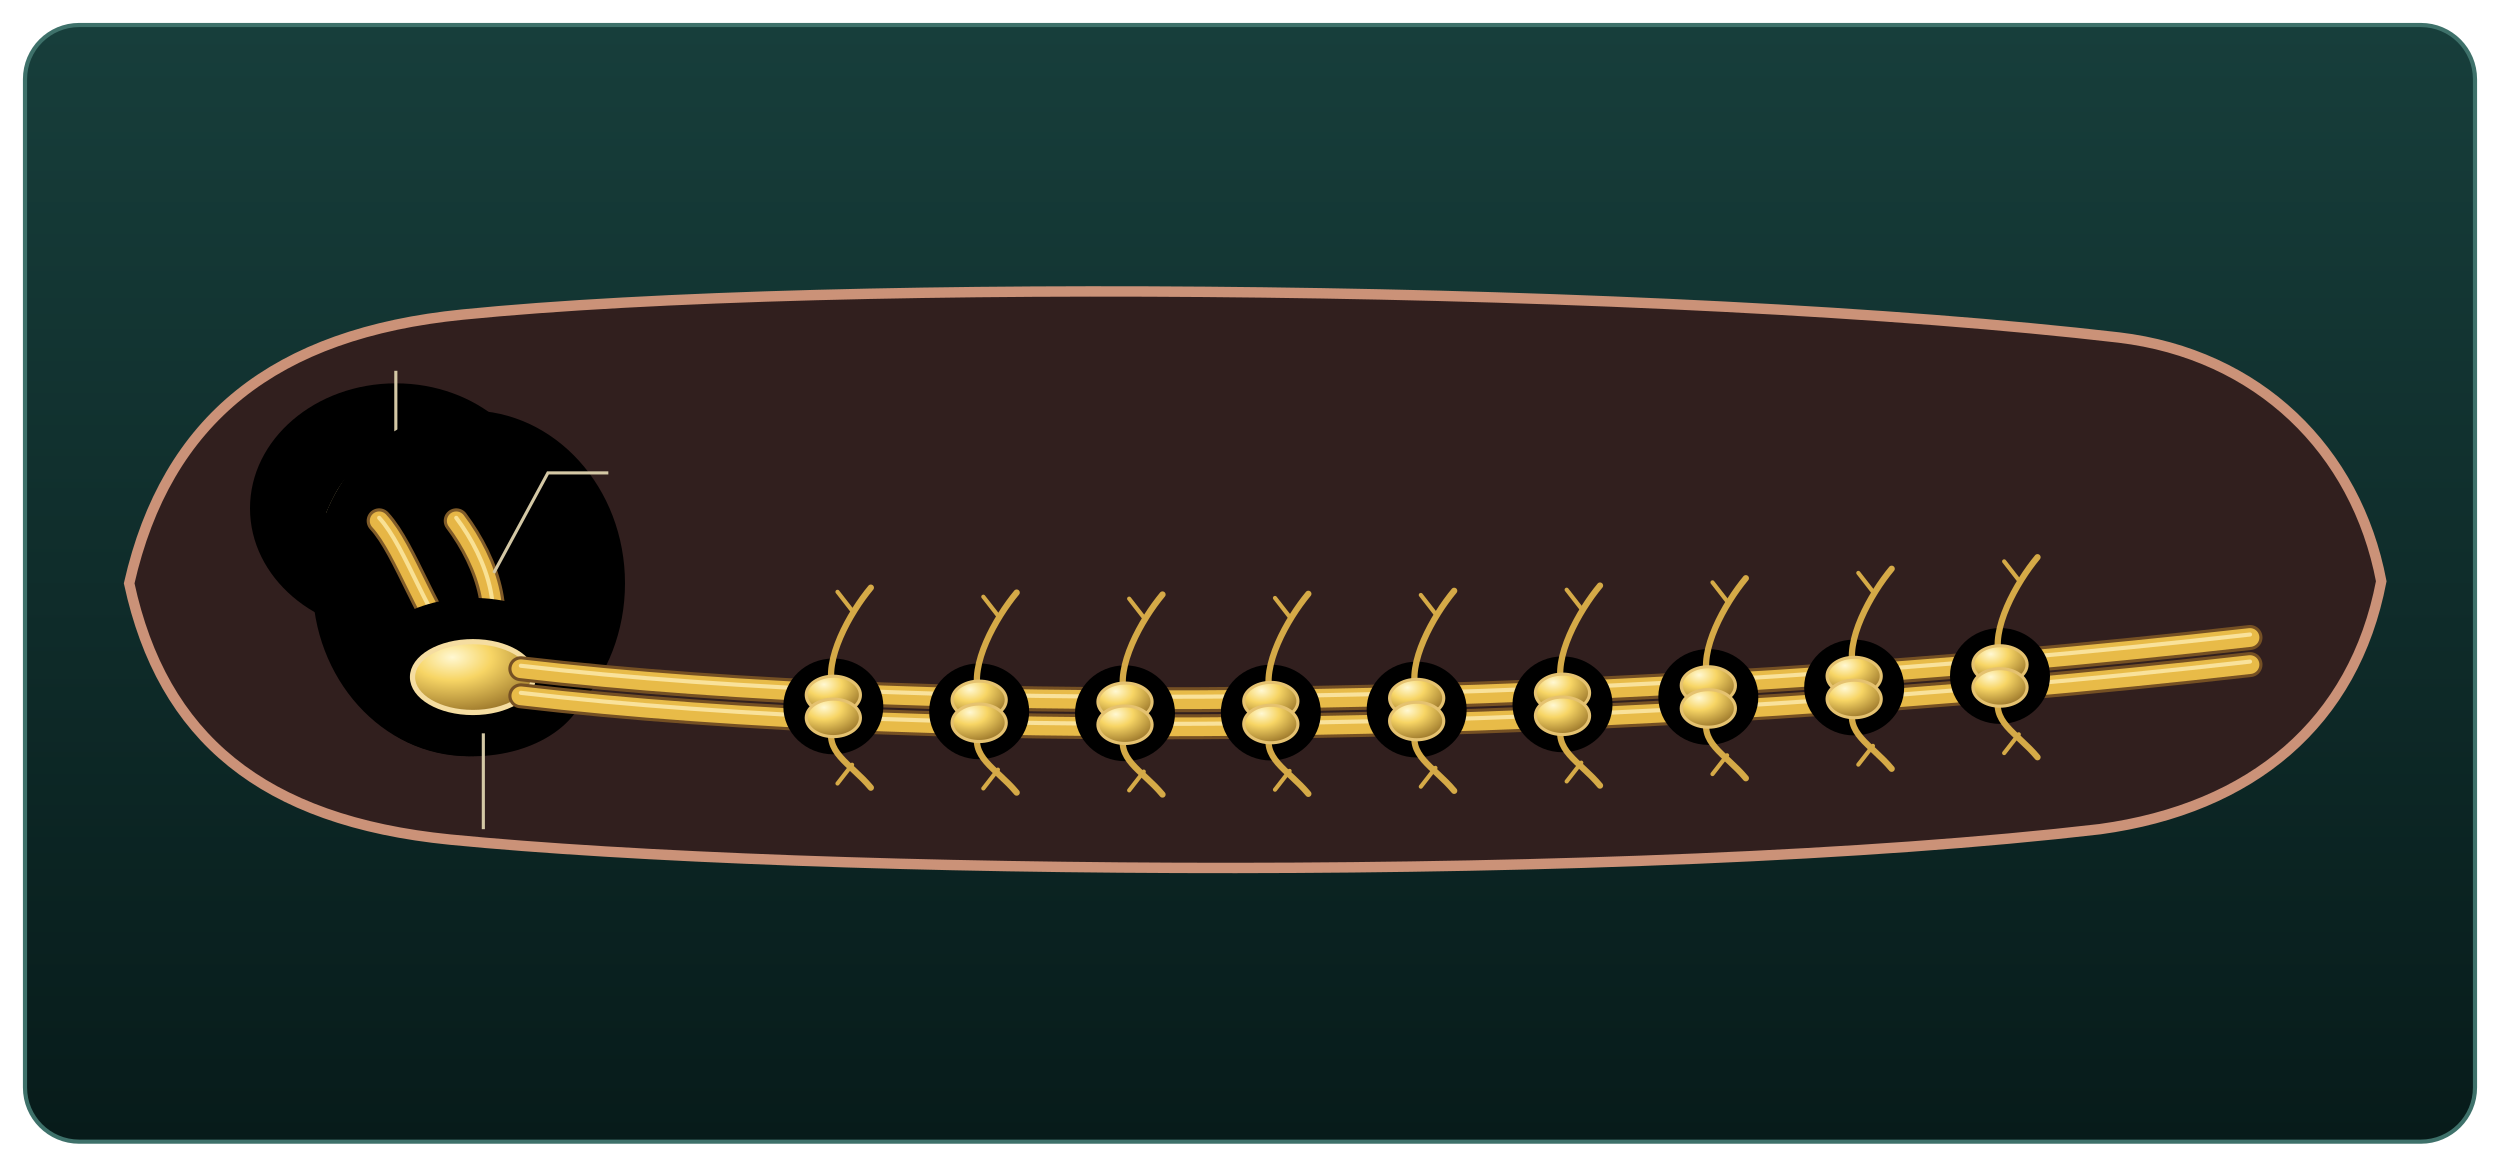
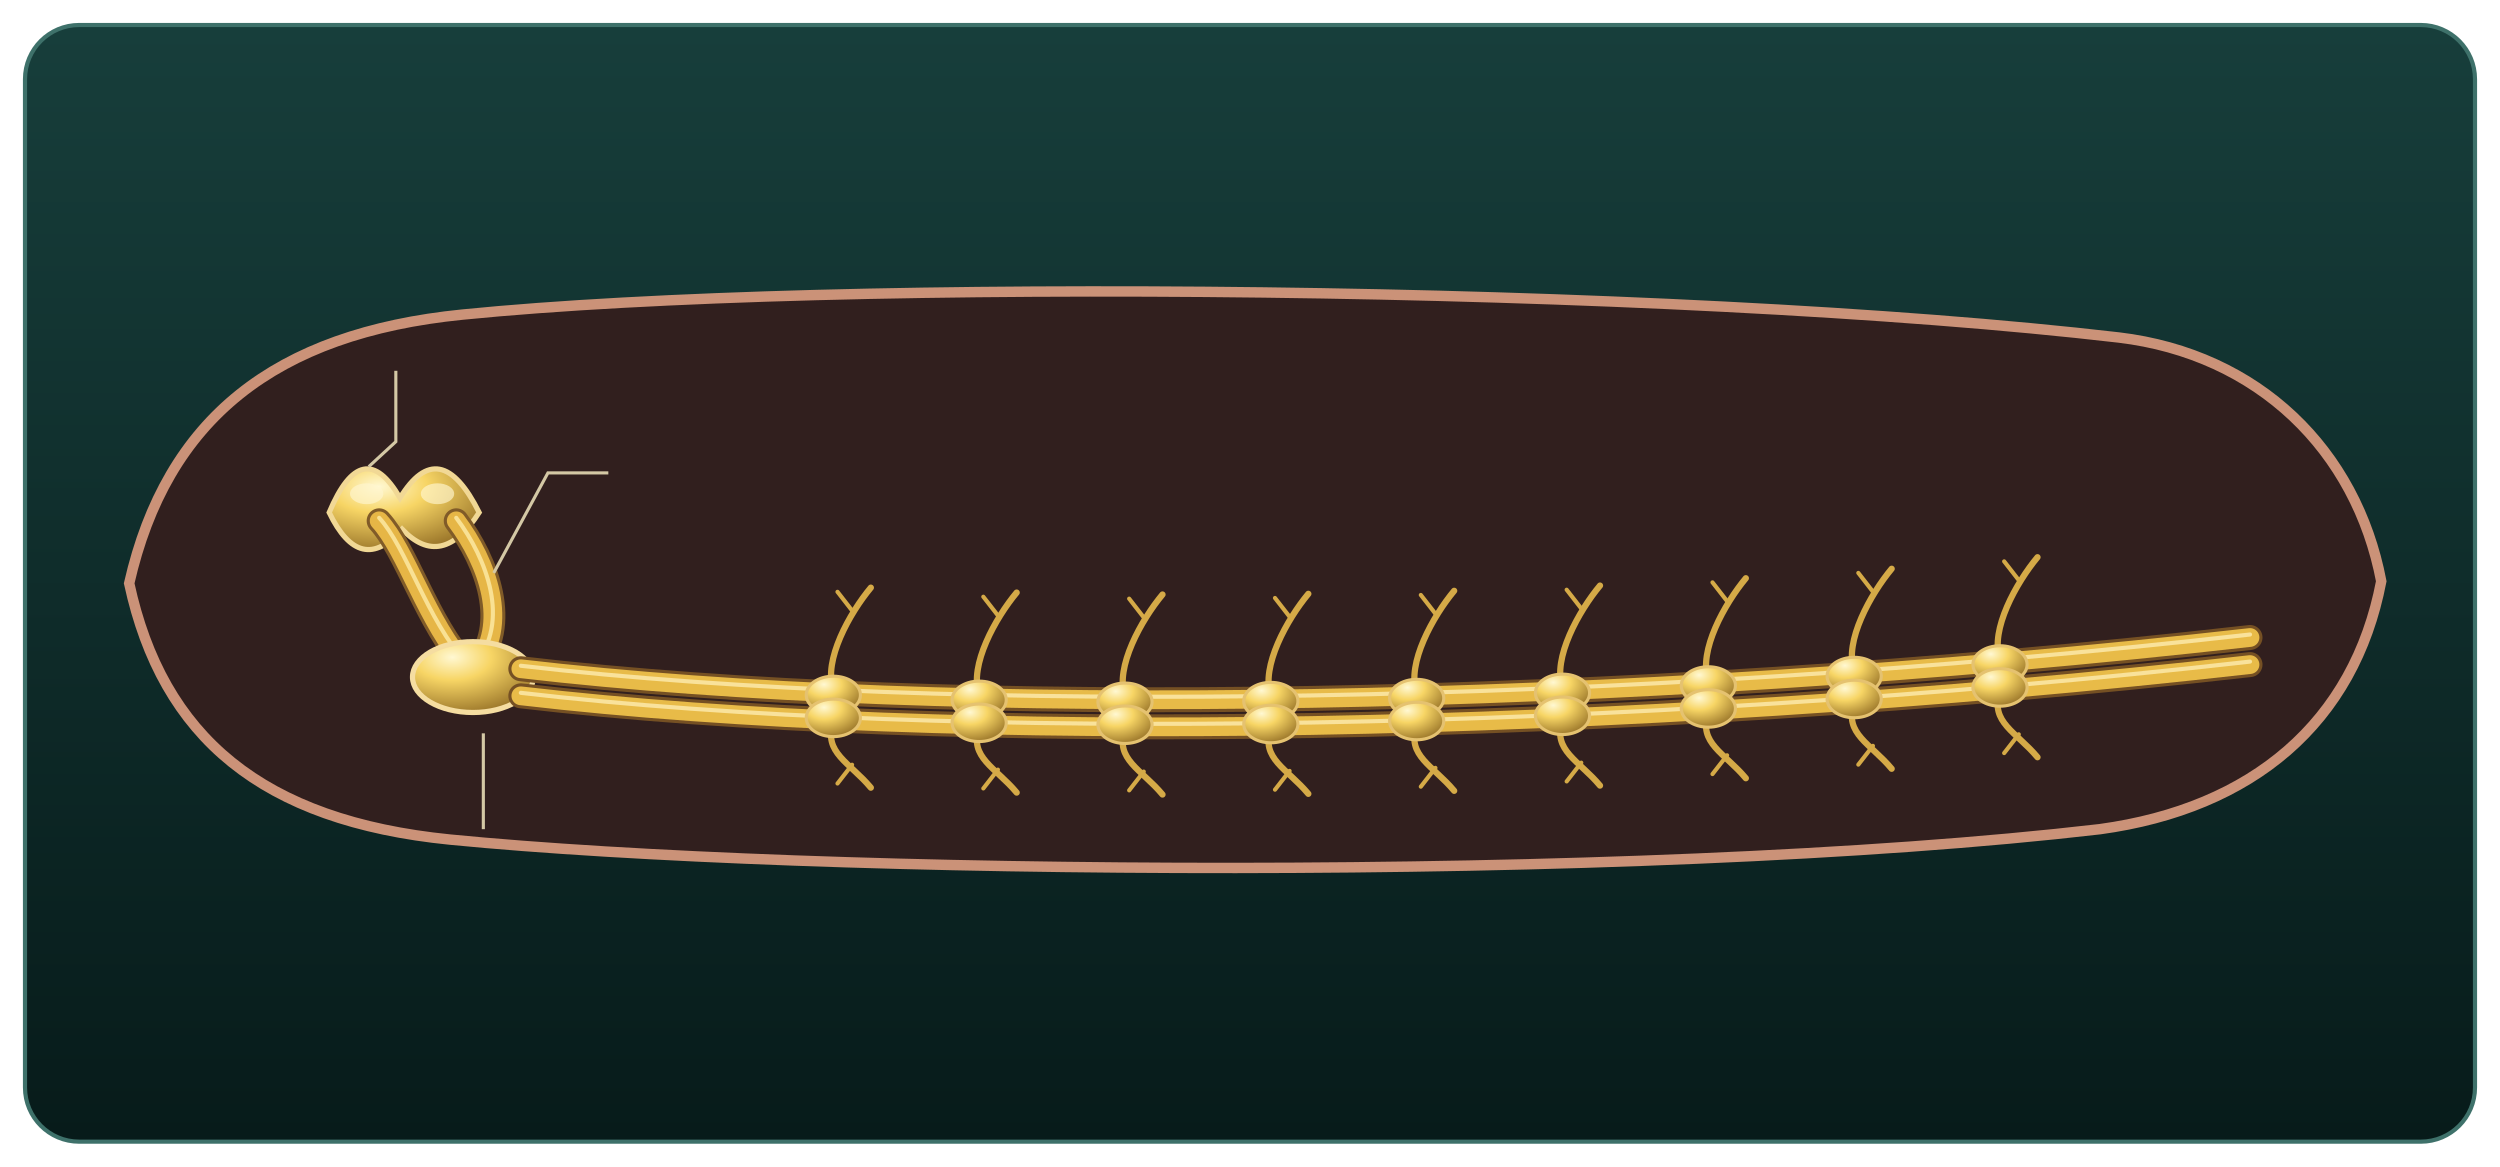
<svg xmlns="http://www.w3.org/2000/svg" viewBox="0 0 1200 560" preserveAspectRatio="xMidYMid meet">
+   <style>.hit{display:none}.target-ring,.selection-ring{display:none}</style>
  <defs>
    <linearGradient id="trayGrad" x1="0" y1="0" x2="0" y2="1">
      <stop stop-color="#173e3b" />
      <stop offset="1" stop-color="#071b1a" />
    </linearGradient>
    <linearGradient id="skinGrad" x1="0" y1="0" x2="0" y2="1">
      <stop stop-color="#b87f69" />
      <stop offset=".42" stop-color="#8b5b4b" />
      <stop offset="1" stop-color="#593c35" />
    </linearGradient>
    <linearGradient id="gutGrad" x1="0" y1="0" x2="0" y2="1">
      <stop stop-color="#ffd0aa" />
      <stop offset=".5" stop-color="#d37e66" />
      <stop offset="1" stop-color="#7e3d3f" />
    </linearGradient>
    <linearGradient id="gutLight" x1="0" y1="0" x2="0" y2="1">
      <stop stop-color="#ffe4bb" />
      <stop offset="1" stop-color="#c67c57" />
    </linearGradient>
    <radialGradient id="gizzardGrad">
      <stop stop-color="#f4c099" />
      <stop offset=".58" stop-color="#b36454" />
      <stop offset="1" stop-color="#683940" />
    </radialGradient>
    <linearGradient id="vesselGrad" x1="0" y1="0" x2="1" y2="0">
      <stop stop-color="#8e1e34" />
      <stop offset=".45" stop-color="#ff6670" />
      <stop offset="1" stop-color="#8e1e34" />
    </linearGradient>
    <radialGradient id="reproGrad">
      <stop stop-color="#f3c8ff" />
      <stop offset=".7" stop-color="#a958c6" />
      <stop offset="1" stop-color="#54295f" />
    </radialGradient>
    <filter id="soft">
      <feGaussianBlur stdDeviation="5" />
    </filter>
    <marker id="arrowRed" markerWidth="8" markerHeight="8" refX="6" refY="3" orient="auto">
      <path d="M0 0L6 3L0 6Z" fill="#ff8991" />
    </marker>
    <marker id="arrowBlue" markerWidth="8" markerHeight="8" refX="6" refY="3" orient="auto">
      <path d="M0 0L6 3L0 6Z" fill="#7bd8ff" />
    </marker>
    <filter id="organicTexture" x="-20%" y="-20%" width="140%" height="140%">
      <feTurbulence type="fractalNoise" baseFrequency="0.012 0.09" numOctaves="4" seed="7" result="grain" />
      <feColorMatrix in="grain" type="matrix" values="0 0 0 0 0  0 0 0 0 0  0 0 0 0 0  0.85 0.85 0.85 0 0" result="grainAlpha" />
      <feComposite in="grainAlpha" in2="SourceGraphic" operator="in" />
    </filter>
    <filter id="fineGrain" x="-20%" y="-20%" width="140%" height="140%">
      <feTurbulence type="fractalNoise" baseFrequency="0.35" numOctaves="2" seed="3" result="fine" />
      <feColorMatrix in="fine" type="matrix" values="0 0 0 0 0  0 0 0 0 0  0 0 0 0 0  0.5 0.5 0.5 0 0" result="fineAlpha" />
      <feComposite in="fineAlpha" in2="SourceGraphic" operator="in" />
    </filter>
    <radialGradient id="glossHi" cx="34%" cy="20%" r="60%">
      <stop offset="0" stop-color="#fff" stop-opacity=".55" />
      <stop offset=".45" stop-color="#fff" stop-opacity=".1" />
      <stop offset="1" stop-color="#fff" stop-opacity="0" />
    </radialGradient>
    <radialGradient id="glossHiSmall" cx="30%" cy="22%" r="70%">
      <stop offset="0" stop-color="#fff" stop-opacity=".7" />
      <stop offset="1" stop-color="#fff" stop-opacity="0" />
    </radialGradient>
    <linearGradient id="skinGrad2" x1="0" y1="0" x2="0" y2="1">
      <stop stop-color="#c68a70" offset="0" />
      <stop offset=".18" stop-color="#a8664f" />
      <stop offset=".5" stop-color="#7d4438" />
      <stop offset=".78" stop-color="#5a352f" />
      <stop offset="1" stop-color="#3c211f" />
    </linearGradient>
    <radialGradient id="fleshGlow" cx="50%" cy="35%" r="65%">
      <stop offset="0" stop-color="#ffe0c8" stop-opacity=".5" />
      <stop offset="1" stop-color="#ffe0c8" stop-opacity="0" />
    </radialGradient>
    <clipPath id="externalClip">
      <path d="M65 280 C88 227 136 190 220 186 C470 180 841 183 1050 208 C1112 217 1140 245 1145 280 C1138 324 1095 350 1044 358 C784 384 420 377 218 374 C133 371 87 330 65 280 Z" />
    </clipPath>
    <linearGradient id="caecumPolish" x1="0" y1="0" x2="0" y2="1">
      <stop offset="0" stop-color="#ffe1b5" />
      <stop offset="0.33" stop-color="#efb082" />
      <stop offset="0.68" stop-color="#bb715f" />
      <stop offset="1" stop-color="#663940" />
    </linearGradient>
    <linearGradient id="nervePolish" x1="0" y1="0" x2="0" y2="1">
      <stop offset="0" stop-color="#fff3c1" />
      <stop offset="0.28" stop-color="#ffe179" />
      <stop offset="0.65" stop-color="#d8a43a" />
      <stop offset="1" stop-color="#805424" />
    </linearGradient>
    <linearGradient id="epidermisPolish" x1="0" y1="0" x2="0" y2="1">
      <stop offset="0" stop-color="#f8ccad" />
      <stop offset="0.4" stop-color="#d99c80" />
      <stop offset="1" stop-color="#8f594f" />
    </linearGradient>
    <linearGradient id="skinDepthPolish" x1="0" y1="0" x2="0" y2="1">
      <stop offset="0" stop-color="#b77d6c" />
      <stop offset="0.55" stop-color="#734e48" />
      <stop offset="1" stop-color="#382e32" />
    </linearGradient>
    <linearGradient id="mucusPolish" x1="0" y1="0" x2="0" y2="1">
      <stop offset="0" stop-color="#e6fcff" />
      <stop offset="0.28" stop-color="#ade4e5" />
      <stop offset="1" stop-color="#487f89" />
    </linearGradient>
    <radialGradient id="ganglionPolish" cx=".33" cy=".22" r=".85">
      <stop offset="0" stop-color="#fff8d2" />
      <stop offset="0.38" stop-color="#f7d565" />
      <stop offset="1" stop-color="#957026" />
    </radialGradient>
    <marker id="arrowGasIn" markerWidth="12" markerHeight="12" refX="10" refY="6" orient="auto" markerUnits="userSpaceOnUse">
      <path d="M0 0L12 6L0 12Z" fill="#85e2ff" />
    </marker>
    <marker id="arrowGasOut" markerWidth="12" markerHeight="12" refX="10" refY="6" orient="auto" markerUnits="userSpaceOnUse">
      <path d="M0 0L12 6L0 12Z" fill="#ffb0b7" />
    </marker>
  </defs>
  <rect x="12" y="12" width="1176" height="536" rx="26" fill="url(#trayGrad)" stroke="#3e716a" stroke-width="2" />
  <path id="bodyBase" d="M62 280C80 201 132 160 222 151C402 133 802 137 1017 162C1084 170 1131 216 1143 279C1130 347 1081 388 1008 398C785 424 389 420 216 403C126 394 78 354 62 280Z" fill="#311f1e" stroke="#cb9278" stroke-width="5" />
  <g id="layer-nervous" class="layer">
    <g pointer-events="none" />
    <g class="svg-structure" data-structure="cerebral-ganglia">
      <ellipse class="hit" cx="190" cy="244" rx="70" ry="60" />
      <path d="M158 246q16-38 34-7q19-31 38 7q-18 28-37 8q-20 23-35-8Z" fill="url(#ganglionPolish)" stroke="#f1d895" stroke-width="2.5" />
      <ellipse cx="210" cy="237" rx="8" ry="5" fill="#fff6d0" opacity=".65" pointer-events="none" class="surface-detail" />
      <ellipse cx="176" cy="237" rx="8" ry="5" fill="#fff6d0" opacity=".65" pointer-events="none" class="surface-detail" />
      <path d="M190 178 L190 212 L177 224" fill="none" stroke="#d4c8a5" stroke-width="1.5" pointer-events="none" class="surface-detail" />
    </g>
    <g class="svg-structure" data-structure="circum-pharyngeal-connectives">
      <ellipse class="hit" cx="225" cy="280" rx="75" ry="83" />
      <path d="M182 250C195 264 205 299 224 320M219 250C234 270 245 300 228 320" fill="none" stroke="#805b28" stroke-width="12" stroke-linecap="round" stroke-linejoin="round" pointer-events="none" class="surface-detail" />
      <path d="M182 250C195 264 205 299 224 320M219 250C234 270 245 300 228 320" fill="none" stroke="#e6b646" stroke-width="9" stroke-linecap="round" stroke-linejoin="round" />
      <path d="M182 250C195 264 205 299 224 320M219 250C234 270 245 300 228 320" fill="none" stroke="#fff0af" stroke-width="1.98" stroke-linecap="round" stroke-linejoin="round" opacity=".74" transform="translate(0 -1.44)" pointer-events="none" class="surface-detail" />
      <path d="M292 227 L263 227 L237 275" fill="none" stroke="#d4c8a5" stroke-width="1.5" pointer-events="none" class="surface-detail" />
    </g>
    <g class="svg-structure" data-structure="subpharyngeal-ganglion">
      <ellipse class="hit" cx="227" cy="325" rx="55" ry="38" />
      <ellipse cx="227" cy="325" rx="29" ry="17" fill="url(#ganglionPolish)" stroke="#f5dda1" stroke-width="2.5" />
      <path d="M232 398 L232 352" fill="none" stroke="#d4c8a5" stroke-width="1.5" pointer-events="none" class="surface-detail" />
    </g>
    <g class="svg-structure" data-structure="ventral-nerve-cord">
      <path class="hit" d="M250 325C468 351 830 340 1080 310" fill="none" stroke="transparent" stroke-width="35" />
      <path d="M250 321 C455 345 780 340 1080 306" fill="none" stroke="#755023" stroke-width="12.0" stroke-linecap="round" stroke-linejoin="round" pointer-events="none" class="surface-detail" />
      <path d="M250 321 C455 345 780 340 1080 306" fill="none" stroke="#e8bb48" stroke-width="9.0" stroke-linecap="round" stroke-linejoin="round" />
      <path d="M250 321 C455 345 780 340 1080 306" fill="none" stroke="#fff0b7" stroke-width="1.98" stroke-linecap="round" stroke-linejoin="round" opacity=".74" transform="translate(0 -1.44)" pointer-events="none" class="surface-detail" />
      <path d="M250 334 C455 358 780 353 1080 319" fill="none" stroke="#755023" stroke-width="12.0" stroke-linecap="round" stroke-linejoin="round" pointer-events="none" class="surface-detail" />
      <path d="M250 334 C455 358 780 353 1080 319" fill="none" stroke="#e8bb48" stroke-width="9.0" stroke-linecap="round" stroke-linejoin="round" />
      <path d="M250 334 C455 358 780 353 1080 319" fill="none" stroke="#fff0b7" stroke-width="1.98" stroke-linecap="round" stroke-linejoin="round" opacity=".74" transform="translate(0 -1.44)" pointer-events="none" class="surface-detail" />
    </g>
    <g class="svg-structure" data-structure="segmental-ganglia">
      <ellipse cx="960" cy="324.47" rx="24" ry="23" class="hit" />
      <ellipse cx="890" cy="330.01" rx="24" ry="23" class="hit" />
      <ellipse cx="820" cy="334.55" rx="24" ry="23" class="hit" />
      <ellipse cx="750" cy="338.08" rx="24" ry="23" class="hit" />
      <ellipse cx="680" cy="340.59" rx="24" ry="23" class="hit" />
      <ellipse cx="610" cy="342.04" rx="24" ry="23" class="hit" />
      <ellipse cx="540" cy="342.37" rx="24" ry="23" class="hit" />
      <ellipse cx="470" cy="341.44" rx="24" ry="23" class="hit" />
      <ellipse cx="400" cy="339.08" rx="24" ry="23" class="hit" />
      <path d="M400 331.08 C395 317.08 408 294.08 418 282.08" fill="none" stroke="#d5aa47" stroke-width="3" stroke-linecap="round" />
      <path d="M409 293.08 L402 284.08" fill="none" stroke="#d5aa47" stroke-width="2" stroke-linecap="round" />
      <path d="M400 347.08 C395 361.08 408 366.08 418 378.08" fill="none" stroke="#d5aa47" stroke-width="3" stroke-linecap="round" />
      <path d="M409 367.08 L402 376.08" fill="none" stroke="#d5aa47" stroke-width="2" stroke-linecap="round" />
      <ellipse cx="400" cy="333.58" rx="13" ry="9" fill="url(#ganglionPolish)" stroke="#e5c270" stroke-width="1.5" />
      <ellipse cx="400" cy="344.58" rx="13" ry="9" fill="url(#ganglionPolish)" stroke="#e5c270" stroke-width="1.5" />
      <path d="M470 333.44 C465 319.44 478 296.44 488 284.44" fill="none" stroke="#d5aa47" stroke-width="3" stroke-linecap="round" />
      <path d="M479 295.44 L472 286.44" fill="none" stroke="#d5aa47" stroke-width="2" stroke-linecap="round" />
      <path d="M470 349.44 C465 363.44 478 368.44 488 380.44" fill="none" stroke="#d5aa47" stroke-width="3" stroke-linecap="round" />
      <path d="M479 369.44 L472 378.44" fill="none" stroke="#d5aa47" stroke-width="2" stroke-linecap="round" />
      <ellipse cx="470" cy="335.94" rx="13" ry="9" fill="url(#ganglionPolish)" stroke="#e5c270" stroke-width="1.5" />
      <ellipse cx="470" cy="346.94" rx="13" ry="9" fill="url(#ganglionPolish)" stroke="#e5c270" stroke-width="1.5" />
      <path d="M540 334.37 C535 320.37 548 297.37 558 285.37" fill="none" stroke="#d5aa47" stroke-width="3" stroke-linecap="round" />
      <path d="M549 296.37 L542 287.37" fill="none" stroke="#d5aa47" stroke-width="2" stroke-linecap="round" />
      <path d="M540 350.37 C535 364.37 548 369.37 558 381.37" fill="none" stroke="#d5aa47" stroke-width="3" stroke-linecap="round" />
      <path d="M549 370.37 L542 379.37" fill="none" stroke="#d5aa47" stroke-width="2" stroke-linecap="round" />
      <ellipse cx="540" cy="336.87" rx="13" ry="9" fill="url(#ganglionPolish)" stroke="#e5c270" stroke-width="1.5" />
      <ellipse cx="540" cy="347.87" rx="13" ry="9" fill="url(#ganglionPolish)" stroke="#e5c270" stroke-width="1.5" />
      <path d="M610 334.04 C605 320.04 618 297.04 628 285.04" fill="none" stroke="#d5aa47" stroke-width="3" stroke-linecap="round" />
      <path d="M619 296.04 L612 287.04" fill="none" stroke="#d5aa47" stroke-width="2" stroke-linecap="round" />
      <path d="M610 350.04 C605 364.04 618 369.04 628 381.04" fill="none" stroke="#d5aa47" stroke-width="3" stroke-linecap="round" />
      <path d="M619 370.04 L612 379.04" fill="none" stroke="#d5aa47" stroke-width="2" stroke-linecap="round" />
      <ellipse cx="610" cy="336.54" rx="13" ry="9" fill="url(#ganglionPolish)" stroke="#e5c270" stroke-width="1.5" />
      <ellipse cx="610" cy="347.54" rx="13" ry="9" fill="url(#ganglionPolish)" stroke="#e5c270" stroke-width="1.5" />
      <path d="M680 332.59 C675 318.59 688 295.59 698 283.59" fill="none" stroke="#d5aa47" stroke-width="3" stroke-linecap="round" />
      <path d="M689 294.59 L682 285.59" fill="none" stroke="#d5aa47" stroke-width="2" stroke-linecap="round" />
      <path d="M680 348.59 C675 362.59 688 367.59 698 379.59" fill="none" stroke="#d5aa47" stroke-width="3" stroke-linecap="round" />
      <path d="M689 368.59 L682 377.59" fill="none" stroke="#d5aa47" stroke-width="2" stroke-linecap="round" />
      <ellipse cx="680" cy="335.09" rx="13" ry="9" fill="url(#ganglionPolish)" stroke="#e5c270" stroke-width="1.5" />
      <ellipse cx="680" cy="346.09" rx="13" ry="9" fill="url(#ganglionPolish)" stroke="#e5c270" stroke-width="1.5" />
      <path d="M750 330.08 C745 316.08 758 293.08 768 281.08" fill="none" stroke="#d5aa47" stroke-width="3" stroke-linecap="round" />
      <path d="M759 292.08 L752 283.08" fill="none" stroke="#d5aa47" stroke-width="2" stroke-linecap="round" />
      <path d="M750 346.08 C745 360.08 758 365.08 768 377.08" fill="none" stroke="#d5aa47" stroke-width="3" stroke-linecap="round" />
      <path d="M759 366.08 L752 375.08" fill="none" stroke="#d5aa47" stroke-width="2" stroke-linecap="round" />
      <ellipse cx="750" cy="332.58" rx="13" ry="9" fill="url(#ganglionPolish)" stroke="#e5c270" stroke-width="1.5" />
      <ellipse cx="750" cy="343.58" rx="13" ry="9" fill="url(#ganglionPolish)" stroke="#e5c270" stroke-width="1.5" />
      <path d="M820 326.55 C815 312.55 828 289.55 838 277.55" fill="none" stroke="#d5aa47" stroke-width="3" stroke-linecap="round" />
      <path d="M829 288.55 L822 279.55" fill="none" stroke="#d5aa47" stroke-width="2" stroke-linecap="round" />
      <path d="M820 342.55 C815 356.55 828 361.55 838 373.55" fill="none" stroke="#d5aa47" stroke-width="3" stroke-linecap="round" />
      <path d="M829 362.55 L822 371.55" fill="none" stroke="#d5aa47" stroke-width="2" stroke-linecap="round" />
      <ellipse cx="820" cy="329.05" rx="13" ry="9" fill="url(#ganglionPolish)" stroke="#e5c270" stroke-width="1.5" />
      <ellipse cx="820" cy="340.05" rx="13" ry="9" fill="url(#ganglionPolish)" stroke="#e5c270" stroke-width="1.5" />
      <path d="M890 322.01 C885 308.01 898 285.01 908 273.01" fill="none" stroke="#d5aa47" stroke-width="3" stroke-linecap="round" />
      <path d="M899 284.01 L892 275.01" fill="none" stroke="#d5aa47" stroke-width="2" stroke-linecap="round" />
      <path d="M890 338.01 C885 352.01 898 357.01 908 369.01" fill="none" stroke="#d5aa47" stroke-width="3" stroke-linecap="round" />
      <path d="M899 358.01 L892 367.01" fill="none" stroke="#d5aa47" stroke-width="2" stroke-linecap="round" />
      <ellipse cx="890" cy="324.51" rx="13" ry="9" fill="url(#ganglionPolish)" stroke="#e5c270" stroke-width="1.5" />
      <ellipse cx="890" cy="335.51" rx="13" ry="9" fill="url(#ganglionPolish)" stroke="#e5c270" stroke-width="1.5" />
      <path d="M960 316.47 C955 302.47 968 279.47 978 267.47" fill="none" stroke="#d5aa47" stroke-width="3" stroke-linecap="round" />
      <path d="M969 278.47 L962 269.47" fill="none" stroke="#d5aa47" stroke-width="2" stroke-linecap="round" />
      <path d="M960 332.47 C955 346.47 968 351.47 978 363.47" fill="none" stroke="#d5aa47" stroke-width="3" stroke-linecap="round" />
      <path d="M969 352.47 L962 361.47" fill="none" stroke="#d5aa47" stroke-width="2" stroke-linecap="round" />
      <ellipse cx="960" cy="318.97" rx="13" ry="9" fill="url(#ganglionPolish)" stroke="#e5c270" stroke-width="1.5" />
      <ellipse cx="960" cy="329.97" rx="13" ry="9" fill="url(#ganglionPolish)" stroke="#e5c270" stroke-width="1.5" />
    </g>
  </g>
</svg>
